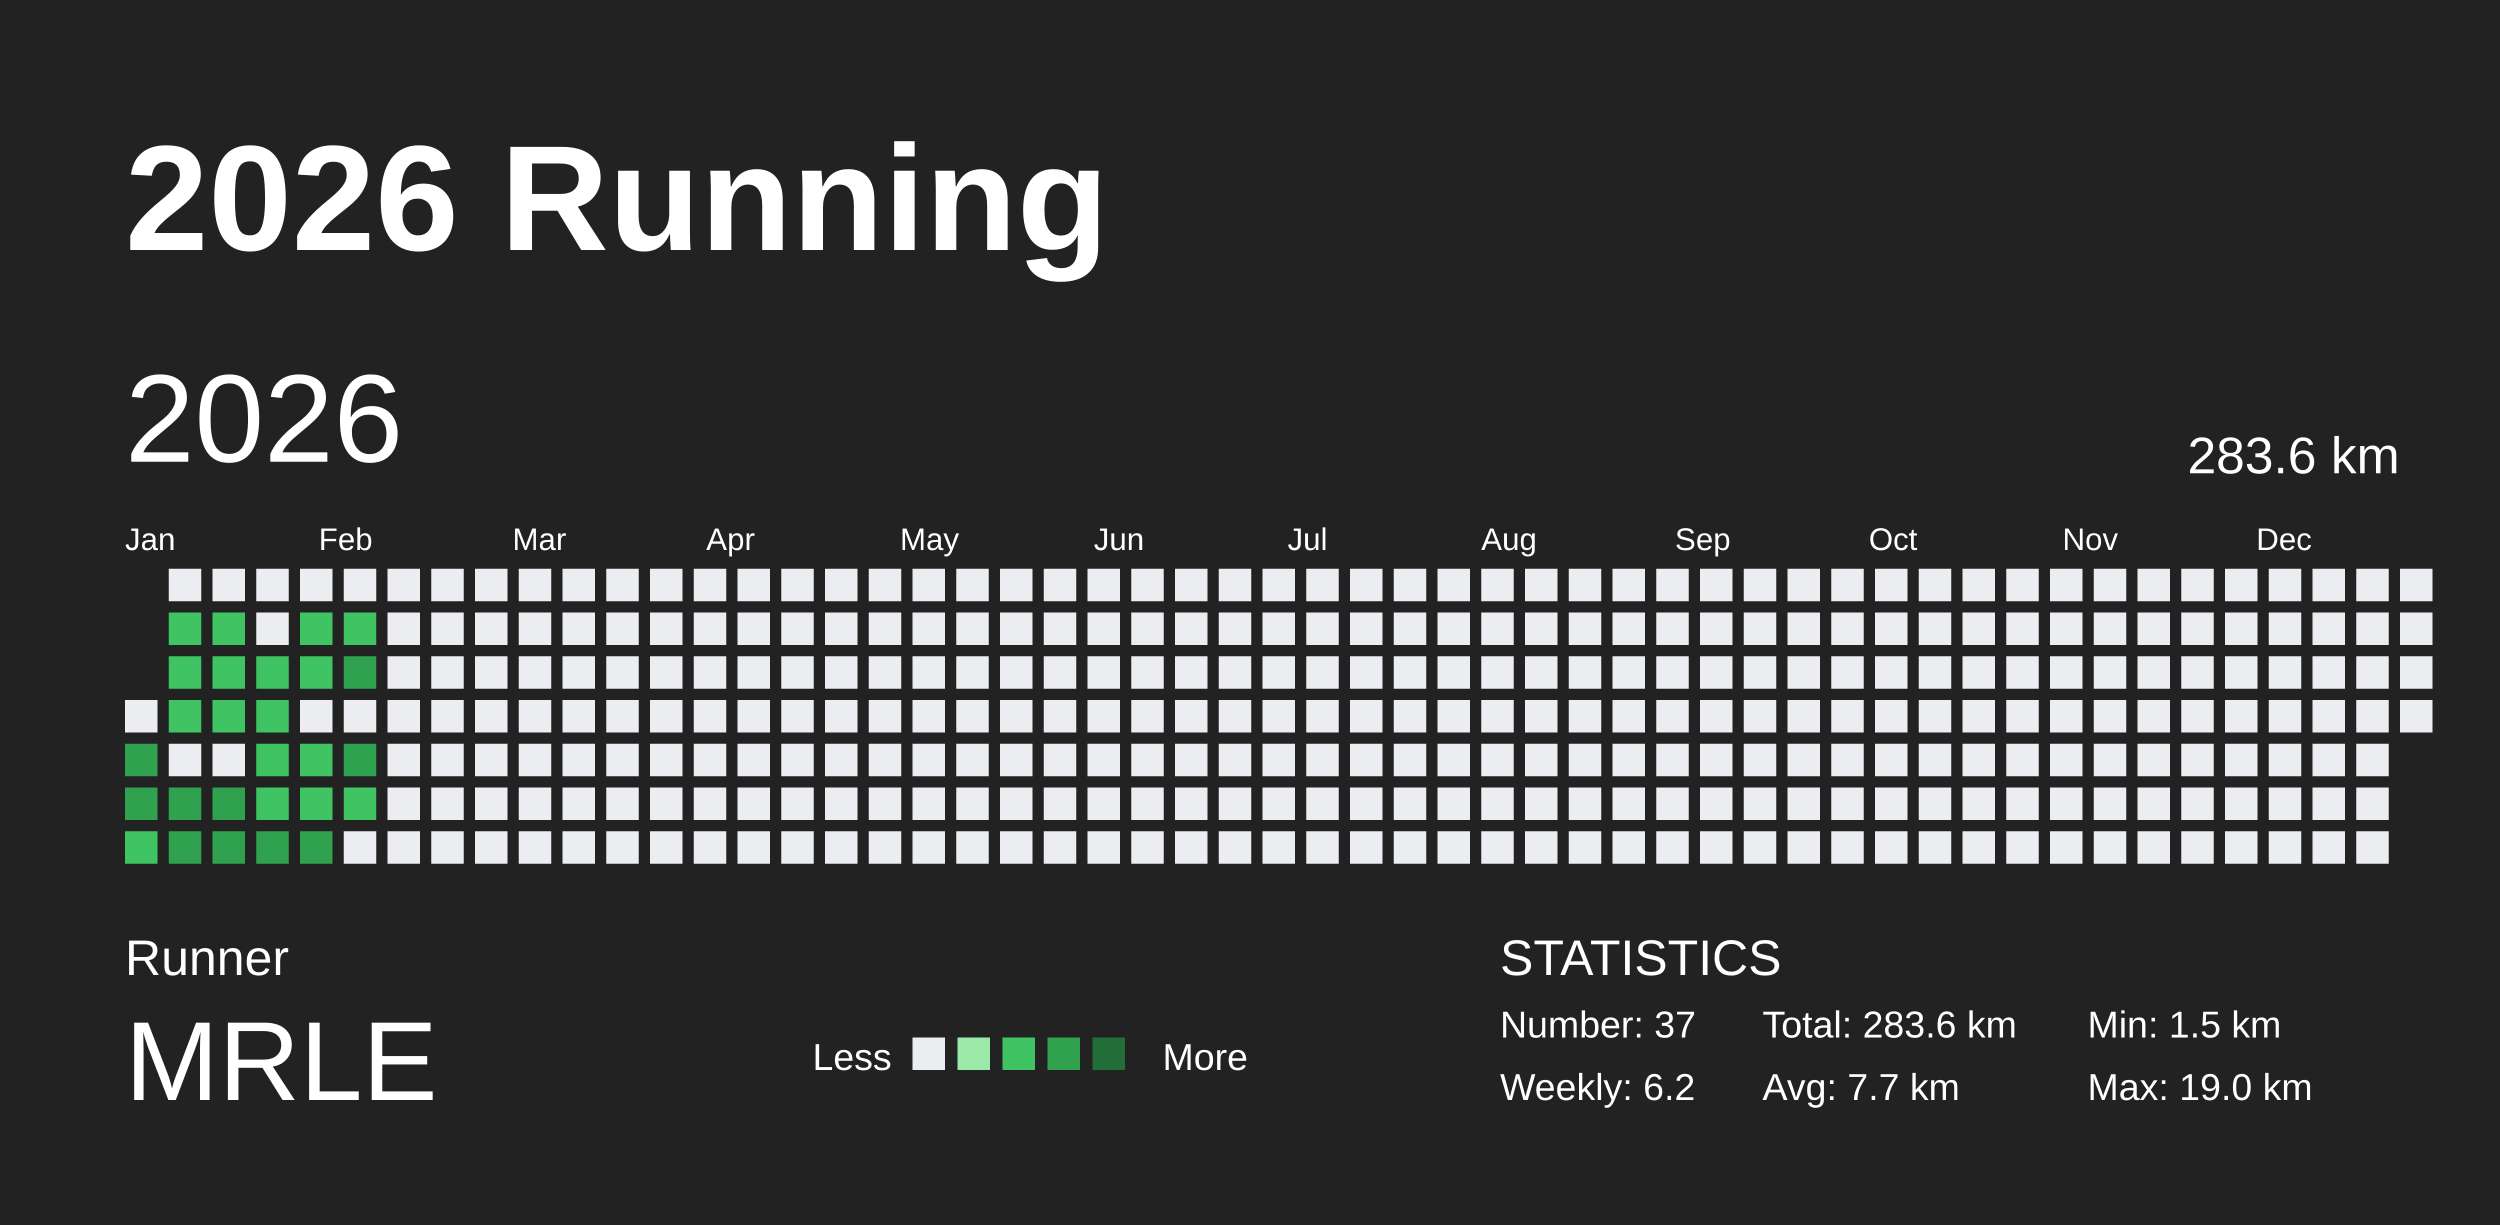
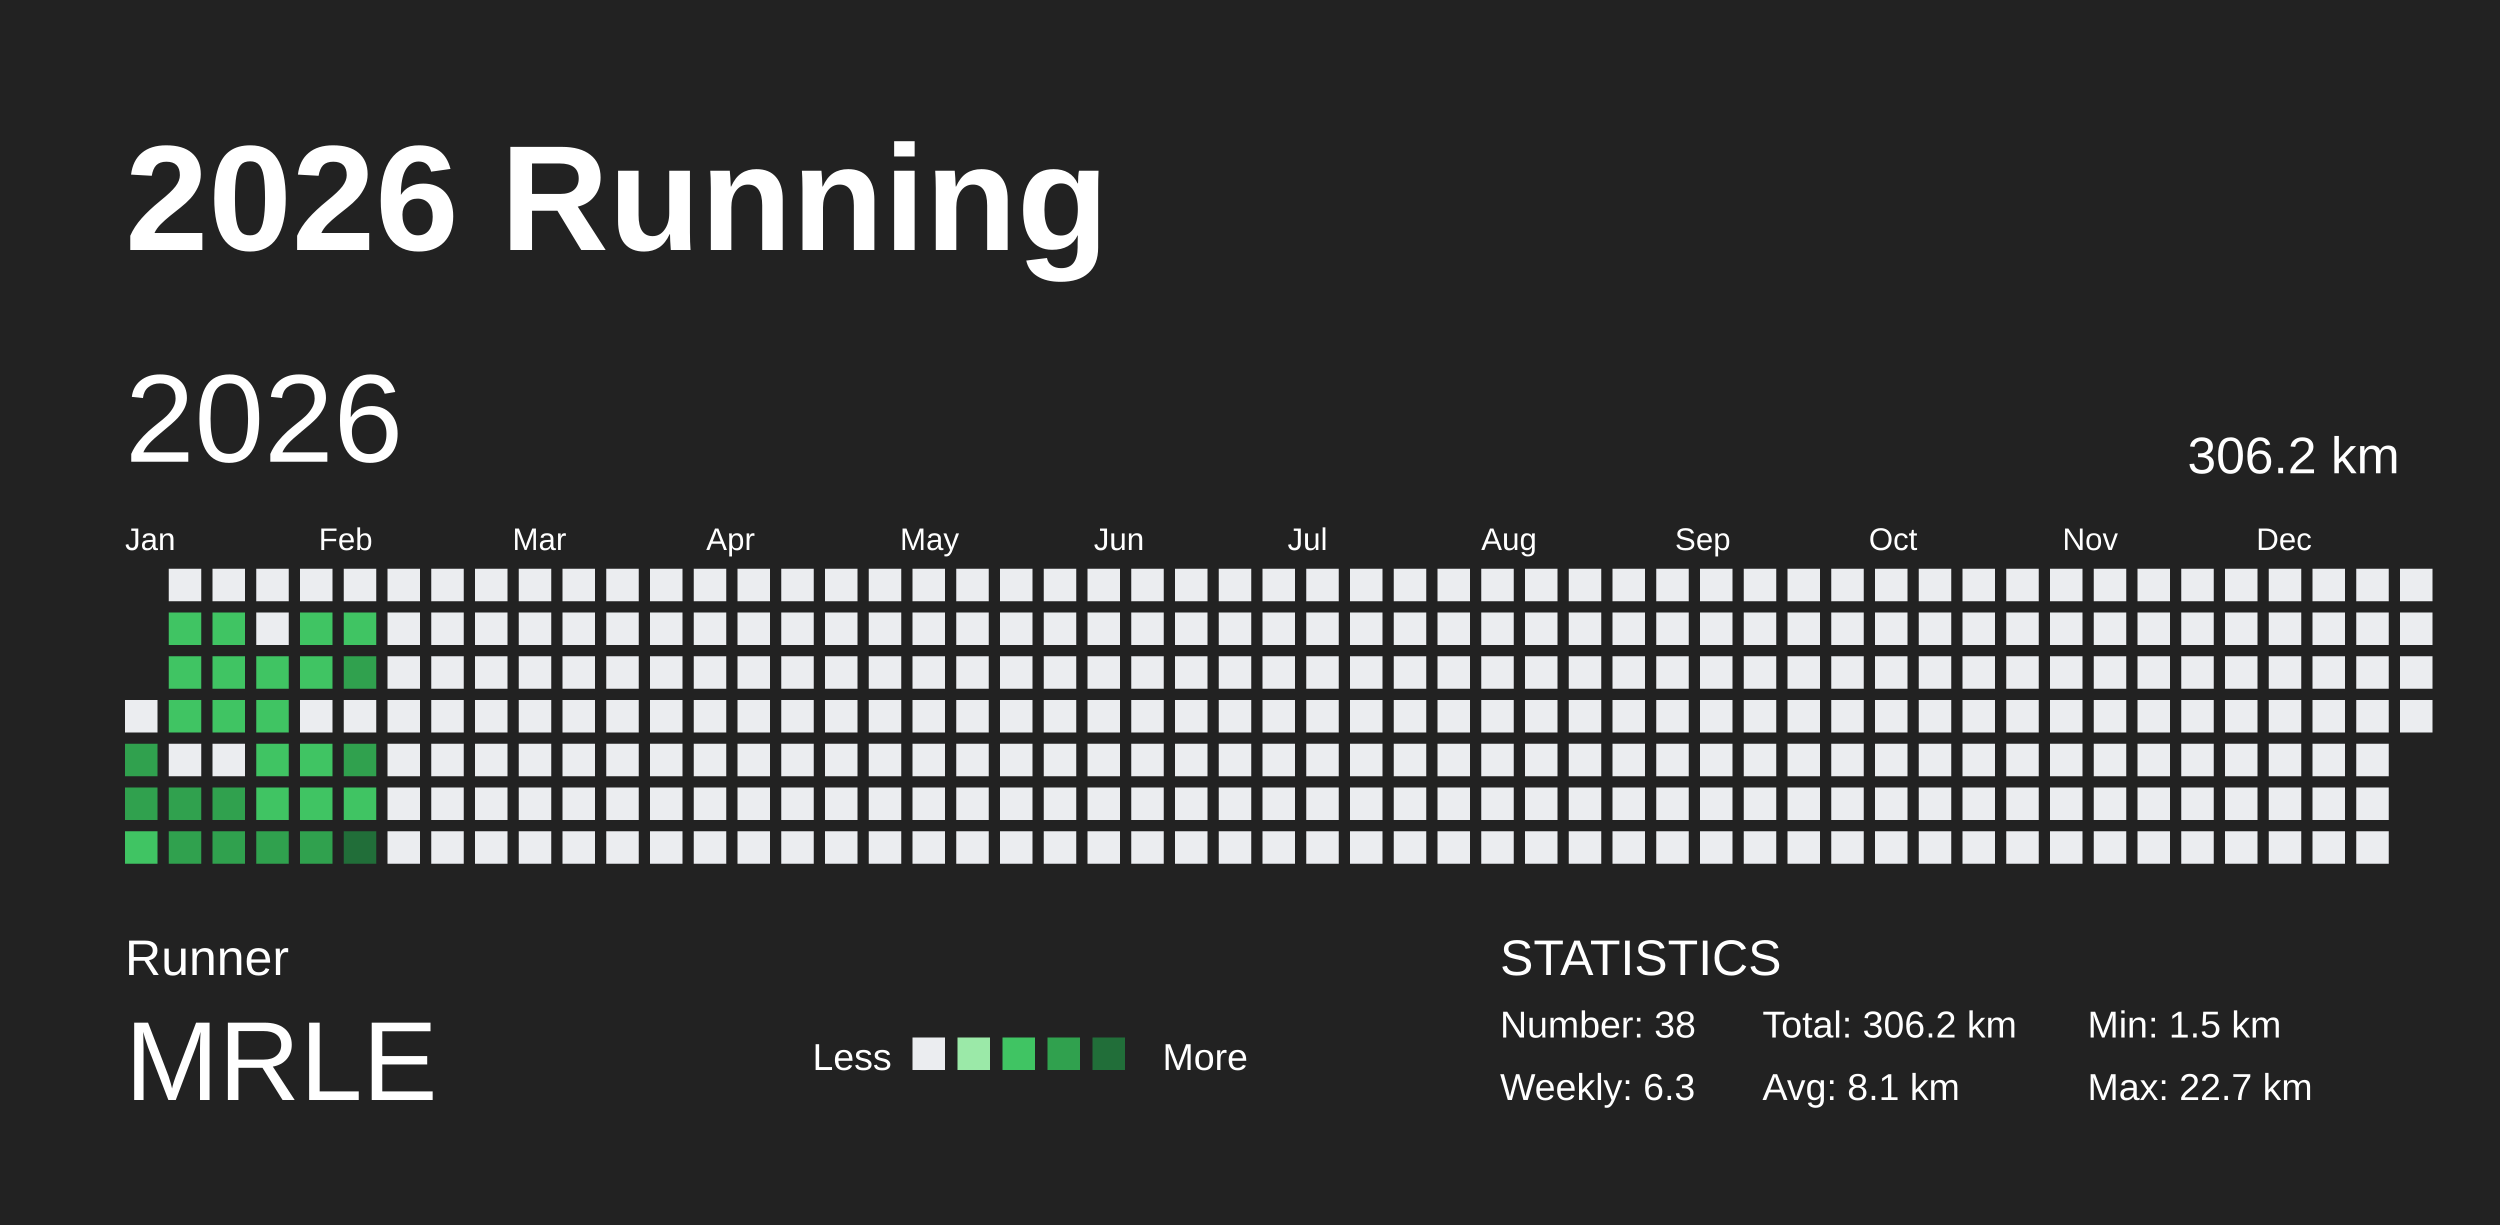
<svg xmlns="http://www.w3.org/2000/svg" baseProfile="full" height="98mm" version="1.1" viewBox="0,0,200,98" width="200mm">
  <defs />
  <rect fill="#222222" height="98" width="200" x="0" y="0" />
  <text fill="#FFFFFF" style="font-size:12px; font-family:Arial; font-weight:bold;" x="10" y="20">2026 Running</text>
  <text fill="#FFFFFF" style="font-size:4px; font-family:Arial" x="10" y="78">Runner</text>
  <text fill="#FFFFFF" style="font-size:9px; font-family:Arial" x="10" y="88">MRLE</text>
  <text fill="#FFFFFF" style="font-size:3px; font-family:Arial" x="65" y="85.6">Less</text>
  <rect fill="#ebedf0" height="2.6" width="2.6" x="73" y="83" />
  <rect fill="#9be9a8" height="2.6" width="2.6" x="76.6" y="83" />
  <rect fill="#40c463" height="2.6" width="2.6" x="80.2" y="83" />
  <rect fill="#30a14e" height="2.6" width="2.6" x="83.8" y="83" />
  <rect fill="#216e39" height="2.6" width="2.6" x="87.4" y="83" />
  <text fill="#FFFFFF" style="font-size:3px; font-family:Arial" x="93" y="85.6">More</text>
  <text fill="#FFFFFF" style="font-size:4px; font-family:Arial" x="120" y="78">STATISTICS</text>
-   <text fill="#FFFFFF" style="font-size:3px; font-family:Arial" x="120" y="83">Number: 37</text>
-   <text fill="#FFFFFF" style="font-size:3px; font-family:Arial" x="120" y="88">Weekly: 6.2</text>
-   <text fill="#FFFFFF" style="font-size:3px; font-family:Arial" x="141" y="83">Total: 283.6 km</text>
-   <text fill="#FFFFFF" style="font-size:3px; font-family:Arial" x="141" y="88">Avg: 7.7 km</text>
+   <text fill="#FFFFFF" style="font-size:3px; font-family:Arial" x="120" y="83">Number: 38</text>
+   <text fill="#FFFFFF" style="font-size:3px; font-family:Arial" x="120" y="88">Weekly: 6.3</text>
+   <text fill="#FFFFFF" style="font-size:3px; font-family:Arial" x="141" y="83">Total: 306.2 km</text>
+   <text fill="#FFFFFF" style="font-size:3px; font-family:Arial" x="141" y="88">Avg: 8.1 km</text>
  <text fill="#FFFFFF" style="font-size:3px; font-family:Arial" x="167" y="83">Min: 1.5 km</text>
-   <text fill="#FFFFFF" style="font-size:3px; font-family:Arial" x="167" y="88">Max: 19.0 km</text>
+   <text fill="#FFFFFF" style="font-size:3px; font-family:Arial" x="167" y="88">Max: 22.7 km</text>
  <text dominant-baseline="hanging" fill="#FFFFFF" style="font-size:10.0px; font-family:Arial;" x="10" y="30">2026</text>
-   <text dominant-baseline="hanging" fill="#FFFFFF" style="font-size:4.125px; font-family:Arial;" x="175" y="35">283.6 km</text>
+   <text dominant-baseline="hanging" fill="#FFFFFF" style="font-size:4.125px; font-family:Arial;" x="175" y="35">306.2 km</text>
  <text fill="#FFFFFF" style="font-size:2.5px; font-family:Arial" x="10.0" y="44">Jan</text>
  <text fill="#FFFFFF" style="font-size:2.5px; font-family:Arial" x="25.5" y="44">Feb</text>
  <text fill="#FFFFFF" style="font-size:2.5px; font-family:Arial" x="41.0" y="44">Mar</text>
  <text fill="#FFFFFF" style="font-size:2.5px; font-family:Arial" x="56.5" y="44">Apr</text>
  <text fill="#FFFFFF" style="font-size:2.5px; font-family:Arial" x="72.0" y="44">May</text>
  <text fill="#FFFFFF" style="font-size:2.5px; font-family:Arial" x="87.5" y="44">Jun</text>
  <text fill="#FFFFFF" style="font-size:2.5px; font-family:Arial" x="103.0" y="44">Jul</text>
  <text fill="#FFFFFF" style="font-size:2.5px; font-family:Arial" x="118.5" y="44">Aug</text>
  <text fill="#FFFFFF" style="font-size:2.5px; font-family:Arial" x="134.0" y="44">Sep</text>
  <text fill="#FFFFFF" style="font-size:2.5px; font-family:Arial" x="149.5" y="44">Oct</text>
  <text fill="#FFFFFF" style="font-size:2.5px; font-family:Arial" x="165.0" y="44">Nov</text>
  <text fill="#FFFFFF" style="font-size:2.5px; font-family:Arial" x="180.5" y="44">Dec</text>
  <rect fill="#ebedf0" height="2.6" width="2.6" x="10.0" y="56.0" />
  <rect fill="#30a14e" height="2.6" width="2.6" x="10.0" y="59.5" />
  <rect fill="#30a14e" height="2.6" width="2.6" x="10.0" y="63.0" />
  <rect fill="#40c463" height="2.6" width="2.6" x="10.0" y="66.5" />
  <rect fill="#ebedf0" height="2.6" width="2.6" x="13.5" y="45.5" />
  <rect fill="#40c463" height="2.6" width="2.6" x="13.5" y="49.0" />
  <rect fill="#40c463" height="2.6" width="2.6" x="13.5" y="52.5" />
  <rect fill="#40c463" height="2.6" width="2.6" x="13.5" y="56.0" />
  <rect fill="#ebedf0" height="2.6" width="2.6" x="13.5" y="59.5" />
  <rect fill="#30a14e" height="2.6" width="2.6" x="13.5" y="63.0" />
  <rect fill="#30a14e" height="2.6" width="2.6" x="13.5" y="66.5" />
  <rect fill="#ebedf0" height="2.6" width="2.6" x="17.0" y="45.5" />
  <rect fill="#40c463" height="2.6" width="2.6" x="17.0" y="49.0" />
  <rect fill="#40c463" height="2.6" width="2.6" x="17.0" y="52.5" />
  <rect fill="#40c463" height="2.6" width="2.6" x="17.0" y="56.0" />
  <rect fill="#ebedf0" height="2.6" width="2.6" x="17.0" y="59.5" />
  <rect fill="#30a14e" height="2.6" width="2.6" x="17.0" y="63.0" />
  <rect fill="#30a14e" height="2.6" width="2.6" x="17.0" y="66.5" />
  <rect fill="#ebedf0" height="2.6" width="2.6" x="20.5" y="45.5" />
  <rect fill="#ebedf0" height="2.6" width="2.6" x="20.5" y="49.0" />
  <rect fill="#40c463" height="2.6" width="2.6" x="20.5" y="52.5" />
  <rect fill="#40c463" height="2.6" width="2.6" x="20.5" y="56.0" />
  <rect fill="#40c463" height="2.6" width="2.6" x="20.5" y="59.5" />
  <rect fill="#40c463" height="2.6" width="2.6" x="20.5" y="63.0" />
  <rect fill="#30a14e" height="2.6" width="2.6" x="20.5" y="66.5" />
  <rect fill="#ebedf0" height="2.6" width="2.6" x="24.0" y="45.5" />
  <rect fill="#40c463" height="2.6" width="2.6" x="24.0" y="49.0" />
  <rect fill="#40c463" height="2.6" width="2.6" x="24.0" y="52.5" />
  <rect fill="#ebedf0" height="2.6" width="2.6" x="24.0" y="56.0" />
  <rect fill="#40c463" height="2.6" width="2.6" x="24.0" y="59.5" />
  <rect fill="#40c463" height="2.6" width="2.6" x="24.0" y="63.0" />
  <rect fill="#30a14e" height="2.6" width="2.6" x="24.0" y="66.5" />
  <rect fill="#ebedf0" height="2.6" width="2.6" x="27.5" y="45.5" />
  <rect fill="#40c463" height="2.6" width="2.6" x="27.5" y="49.0" />
  <rect fill="#30a14e" height="2.6" width="2.6" x="27.5" y="52.5" />
  <rect fill="#ebedf0" height="2.6" width="2.6" x="27.5" y="56.0" />
  <rect fill="#30a14e" height="2.6" width="2.6" x="27.5" y="59.5" />
  <rect fill="#40c463" height="2.6" width="2.6" x="27.5" y="63.0" />
-   <rect fill="#ebedf0" height="2.6" width="2.6" x="27.5" y="66.5" />
+   <rect fill="#216e39" height="2.6" width="2.6" x="27.5" y="66.5" />
  <rect fill="#ebedf0" height="2.6" width="2.6" x="31.0" y="45.5" />
  <rect fill="#ebedf0" height="2.6" width="2.6" x="31.0" y="49.0" />
  <rect fill="#ebedf0" height="2.6" width="2.6" x="31.0" y="52.5" />
  <rect fill="#ebedf0" height="2.6" width="2.6" x="31.0" y="56.0" />
  <rect fill="#ebedf0" height="2.6" width="2.6" x="31.0" y="59.5" />
  <rect fill="#ebedf0" height="2.6" width="2.6" x="31.0" y="63.0" />
  <rect fill="#ebedf0" height="2.6" width="2.6" x="31.0" y="66.5" />
  <rect fill="#ebedf0" height="2.6" width="2.6" x="34.5" y="45.5" />
  <rect fill="#ebedf0" height="2.6" width="2.6" x="34.5" y="49.0" />
  <rect fill="#ebedf0" height="2.6" width="2.6" x="34.5" y="52.5" />
  <rect fill="#ebedf0" height="2.6" width="2.6" x="34.5" y="56.0" />
  <rect fill="#ebedf0" height="2.6" width="2.6" x="34.5" y="59.5" />
  <rect fill="#ebedf0" height="2.6" width="2.6" x="34.5" y="63.0" />
  <rect fill="#ebedf0" height="2.6" width="2.6" x="34.5" y="66.5" />
  <rect fill="#ebedf0" height="2.6" width="2.6" x="38.0" y="45.5" />
  <rect fill="#ebedf0" height="2.6" width="2.6" x="38.0" y="49.0" />
  <rect fill="#ebedf0" height="2.6" width="2.6" x="38.0" y="52.5" />
  <rect fill="#ebedf0" height="2.6" width="2.6" x="38.0" y="56.0" />
  <rect fill="#ebedf0" height="2.6" width="2.6" x="38.0" y="59.5" />
  <rect fill="#ebedf0" height="2.6" width="2.6" x="38.0" y="63.0" />
  <rect fill="#ebedf0" height="2.6" width="2.6" x="38.0" y="66.5" />
  <rect fill="#ebedf0" height="2.6" width="2.6" x="41.5" y="45.5" />
  <rect fill="#ebedf0" height="2.6" width="2.6" x="41.5" y="49.0" />
  <rect fill="#ebedf0" height="2.6" width="2.6" x="41.5" y="52.5" />
  <rect fill="#ebedf0" height="2.6" width="2.6" x="41.5" y="56.0" />
  <rect fill="#ebedf0" height="2.6" width="2.6" x="41.5" y="59.5" />
  <rect fill="#ebedf0" height="2.6" width="2.6" x="41.5" y="63.0" />
  <rect fill="#ebedf0" height="2.6" width="2.6" x="41.5" y="66.5" />
  <rect fill="#ebedf0" height="2.6" width="2.6" x="45.0" y="45.5" />
  <rect fill="#ebedf0" height="2.6" width="2.6" x="45.0" y="49.0" />
  <rect fill="#ebedf0" height="2.6" width="2.6" x="45.0" y="52.5" />
  <rect fill="#ebedf0" height="2.6" width="2.6" x="45.0" y="56.0" />
  <rect fill="#ebedf0" height="2.6" width="2.6" x="45.0" y="59.5" />
  <rect fill="#ebedf0" height="2.6" width="2.6" x="45.0" y="63.0" />
  <rect fill="#ebedf0" height="2.6" width="2.6" x="45.0" y="66.5" />
  <rect fill="#ebedf0" height="2.6" width="2.6" x="48.5" y="45.5" />
  <rect fill="#ebedf0" height="2.6" width="2.6" x="48.5" y="49.0" />
  <rect fill="#ebedf0" height="2.6" width="2.6" x="48.5" y="52.5" />
  <rect fill="#ebedf0" height="2.6" width="2.6" x="48.5" y="56.0" />
  <rect fill="#ebedf0" height="2.6" width="2.6" x="48.5" y="59.5" />
  <rect fill="#ebedf0" height="2.6" width="2.6" x="48.5" y="63.0" />
  <rect fill="#ebedf0" height="2.6" width="2.6" x="48.5" y="66.5" />
  <rect fill="#ebedf0" height="2.6" width="2.6" x="52.0" y="45.5" />
  <rect fill="#ebedf0" height="2.6" width="2.6" x="52.0" y="49.0" />
  <rect fill="#ebedf0" height="2.6" width="2.6" x="52.0" y="52.5" />
  <rect fill="#ebedf0" height="2.6" width="2.6" x="52.0" y="56.0" />
  <rect fill="#ebedf0" height="2.6" width="2.6" x="52.0" y="59.5" />
  <rect fill="#ebedf0" height="2.6" width="2.6" x="52.0" y="63.0" />
  <rect fill="#ebedf0" height="2.6" width="2.6" x="52.0" y="66.5" />
  <rect fill="#ebedf0" height="2.6" width="2.6" x="55.5" y="45.5" />
  <rect fill="#ebedf0" height="2.6" width="2.6" x="55.5" y="49.0" />
  <rect fill="#ebedf0" height="2.6" width="2.6" x="55.5" y="52.5" />
  <rect fill="#ebedf0" height="2.6" width="2.6" x="55.5" y="56.0" />
  <rect fill="#ebedf0" height="2.6" width="2.6" x="55.5" y="59.5" />
  <rect fill="#ebedf0" height="2.6" width="2.6" x="55.5" y="63.0" />
  <rect fill="#ebedf0" height="2.6" width="2.6" x="55.5" y="66.5" />
  <rect fill="#ebedf0" height="2.6" width="2.6" x="59.0" y="45.5" />
  <rect fill="#ebedf0" height="2.6" width="2.6" x="59.0" y="49.0" />
  <rect fill="#ebedf0" height="2.6" width="2.6" x="59.0" y="52.5" />
  <rect fill="#ebedf0" height="2.6" width="2.6" x="59.0" y="56.0" />
  <rect fill="#ebedf0" height="2.6" width="2.6" x="59.0" y="59.5" />
  <rect fill="#ebedf0" height="2.6" width="2.6" x="59.0" y="63.0" />
  <rect fill="#ebedf0" height="2.6" width="2.6" x="59.0" y="66.5" />
  <rect fill="#ebedf0" height="2.6" width="2.6" x="62.5" y="45.5" />
  <rect fill="#ebedf0" height="2.6" width="2.6" x="62.5" y="49.0" />
  <rect fill="#ebedf0" height="2.6" width="2.6" x="62.5" y="52.5" />
  <rect fill="#ebedf0" height="2.6" width="2.6" x="62.5" y="56.0" />
  <rect fill="#ebedf0" height="2.6" width="2.6" x="62.5" y="59.5" />
  <rect fill="#ebedf0" height="2.6" width="2.6" x="62.5" y="63.0" />
  <rect fill="#ebedf0" height="2.6" width="2.6" x="62.5" y="66.5" />
  <rect fill="#ebedf0" height="2.6" width="2.6" x="66.0" y="45.5" />
  <rect fill="#ebedf0" height="2.6" width="2.6" x="66.0" y="49.0" />
  <rect fill="#ebedf0" height="2.6" width="2.6" x="66.0" y="52.5" />
  <rect fill="#ebedf0" height="2.6" width="2.6" x="66.0" y="56.0" />
  <rect fill="#ebedf0" height="2.6" width="2.6" x="66.0" y="59.5" />
  <rect fill="#ebedf0" height="2.6" width="2.6" x="66.0" y="63.0" />
  <rect fill="#ebedf0" height="2.6" width="2.6" x="66.0" y="66.5" />
  <rect fill="#ebedf0" height="2.6" width="2.6" x="69.5" y="45.5" />
  <rect fill="#ebedf0" height="2.6" width="2.6" x="69.5" y="49.0" />
  <rect fill="#ebedf0" height="2.6" width="2.6" x="69.5" y="52.5" />
  <rect fill="#ebedf0" height="2.6" width="2.6" x="69.5" y="56.0" />
  <rect fill="#ebedf0" height="2.6" width="2.6" x="69.5" y="59.5" />
  <rect fill="#ebedf0" height="2.6" width="2.6" x="69.5" y="63.0" />
  <rect fill="#ebedf0" height="2.6" width="2.6" x="69.5" y="66.5" />
  <rect fill="#ebedf0" height="2.6" width="2.6" x="73.0" y="45.5" />
  <rect fill="#ebedf0" height="2.6" width="2.6" x="73.0" y="49.0" />
  <rect fill="#ebedf0" height="2.6" width="2.6" x="73.0" y="52.5" />
  <rect fill="#ebedf0" height="2.6" width="2.6" x="73.0" y="56.0" />
  <rect fill="#ebedf0" height="2.6" width="2.6" x="73.0" y="59.5" />
  <rect fill="#ebedf0" height="2.6" width="2.6" x="73.0" y="63.0" />
  <rect fill="#ebedf0" height="2.6" width="2.6" x="73.0" y="66.5" />
  <rect fill="#ebedf0" height="2.6" width="2.6" x="76.5" y="45.5" />
  <rect fill="#ebedf0" height="2.6" width="2.6" x="76.5" y="49.0" />
  <rect fill="#ebedf0" height="2.6" width="2.6" x="76.5" y="52.5" />
  <rect fill="#ebedf0" height="2.6" width="2.6" x="76.5" y="56.0" />
  <rect fill="#ebedf0" height="2.6" width="2.6" x="76.5" y="59.5" />
  <rect fill="#ebedf0" height="2.6" width="2.6" x="76.5" y="63.0" />
  <rect fill="#ebedf0" height="2.6" width="2.6" x="76.5" y="66.5" />
  <rect fill="#ebedf0" height="2.6" width="2.6" x="80.0" y="45.5" />
  <rect fill="#ebedf0" height="2.6" width="2.6" x="80.0" y="49.0" />
  <rect fill="#ebedf0" height="2.6" width="2.6" x="80.0" y="52.5" />
  <rect fill="#ebedf0" height="2.6" width="2.6" x="80.0" y="56.0" />
  <rect fill="#ebedf0" height="2.6" width="2.6" x="80.0" y="59.5" />
  <rect fill="#ebedf0" height="2.6" width="2.6" x="80.0" y="63.0" />
  <rect fill="#ebedf0" height="2.6" width="2.6" x="80.0" y="66.5" />
  <rect fill="#ebedf0" height="2.6" width="2.6" x="83.5" y="45.5" />
  <rect fill="#ebedf0" height="2.6" width="2.6" x="83.5" y="49.0" />
  <rect fill="#ebedf0" height="2.6" width="2.6" x="83.5" y="52.5" />
  <rect fill="#ebedf0" height="2.6" width="2.6" x="83.5" y="56.0" />
  <rect fill="#ebedf0" height="2.6" width="2.6" x="83.5" y="59.5" />
  <rect fill="#ebedf0" height="2.6" width="2.6" x="83.5" y="63.0" />
  <rect fill="#ebedf0" height="2.6" width="2.6" x="83.5" y="66.5" />
  <rect fill="#ebedf0" height="2.6" width="2.6" x="87.0" y="45.5" />
  <rect fill="#ebedf0" height="2.6" width="2.6" x="87.0" y="49.0" />
  <rect fill="#ebedf0" height="2.6" width="2.6" x="87.0" y="52.5" />
  <rect fill="#ebedf0" height="2.6" width="2.6" x="87.0" y="56.0" />
  <rect fill="#ebedf0" height="2.6" width="2.6" x="87.0" y="59.5" />
  <rect fill="#ebedf0" height="2.6" width="2.6" x="87.0" y="63.0" />
  <rect fill="#ebedf0" height="2.6" width="2.6" x="87.0" y="66.5" />
  <rect fill="#ebedf0" height="2.6" width="2.6" x="90.5" y="45.5" />
  <rect fill="#ebedf0" height="2.6" width="2.6" x="90.5" y="49.0" />
  <rect fill="#ebedf0" height="2.6" width="2.6" x="90.5" y="52.5" />
  <rect fill="#ebedf0" height="2.6" width="2.6" x="90.5" y="56.0" />
  <rect fill="#ebedf0" height="2.6" width="2.6" x="90.5" y="59.5" />
  <rect fill="#ebedf0" height="2.6" width="2.6" x="90.5" y="63.0" />
  <rect fill="#ebedf0" height="2.6" width="2.6" x="90.5" y="66.5" />
  <rect fill="#ebedf0" height="2.6" width="2.6" x="94.0" y="45.5" />
  <rect fill="#ebedf0" height="2.6" width="2.6" x="94.0" y="49.0" />
  <rect fill="#ebedf0" height="2.6" width="2.6" x="94.0" y="52.5" />
  <rect fill="#ebedf0" height="2.6" width="2.6" x="94.0" y="56.0" />
  <rect fill="#ebedf0" height="2.6" width="2.6" x="94.0" y="59.5" />
  <rect fill="#ebedf0" height="2.6" width="2.6" x="94.0" y="63.0" />
  <rect fill="#ebedf0" height="2.6" width="2.6" x="94.0" y="66.5" />
  <rect fill="#ebedf0" height="2.6" width="2.6" x="97.5" y="45.5" />
  <rect fill="#ebedf0" height="2.6" width="2.6" x="97.5" y="49.0" />
  <rect fill="#ebedf0" height="2.6" width="2.6" x="97.5" y="52.5" />
  <rect fill="#ebedf0" height="2.6" width="2.6" x="97.5" y="56.0" />
  <rect fill="#ebedf0" height="2.6" width="2.6" x="97.5" y="59.5" />
  <rect fill="#ebedf0" height="2.6" width="2.6" x="97.5" y="63.0" />
  <rect fill="#ebedf0" height="2.6" width="2.6" x="97.5" y="66.5" />
  <rect fill="#ebedf0" height="2.6" width="2.6" x="101.0" y="45.5" />
  <rect fill="#ebedf0" height="2.6" width="2.6" x="101.0" y="49.0" />
  <rect fill="#ebedf0" height="2.6" width="2.6" x="101.0" y="52.5" />
  <rect fill="#ebedf0" height="2.6" width="2.6" x="101.0" y="56.0" />
  <rect fill="#ebedf0" height="2.6" width="2.6" x="101.0" y="59.5" />
  <rect fill="#ebedf0" height="2.6" width="2.6" x="101.0" y="63.0" />
  <rect fill="#ebedf0" height="2.6" width="2.6" x="101.0" y="66.5" />
  <rect fill="#ebedf0" height="2.6" width="2.6" x="104.5" y="45.5" />
  <rect fill="#ebedf0" height="2.6" width="2.6" x="104.5" y="49.0" />
  <rect fill="#ebedf0" height="2.6" width="2.6" x="104.5" y="52.5" />
  <rect fill="#ebedf0" height="2.6" width="2.6" x="104.5" y="56.0" />
  <rect fill="#ebedf0" height="2.6" width="2.6" x="104.5" y="59.5" />
  <rect fill="#ebedf0" height="2.6" width="2.6" x="104.5" y="63.0" />
  <rect fill="#ebedf0" height="2.6" width="2.6" x="104.5" y="66.5" />
  <rect fill="#ebedf0" height="2.6" width="2.6" x="108.0" y="45.5" />
  <rect fill="#ebedf0" height="2.6" width="2.6" x="108.0" y="49.0" />
  <rect fill="#ebedf0" height="2.6" width="2.6" x="108.0" y="52.5" />
  <rect fill="#ebedf0" height="2.6" width="2.6" x="108.0" y="56.0" />
  <rect fill="#ebedf0" height="2.6" width="2.6" x="108.0" y="59.5" />
  <rect fill="#ebedf0" height="2.6" width="2.6" x="108.0" y="63.0" />
  <rect fill="#ebedf0" height="2.6" width="2.6" x="108.0" y="66.5" />
  <rect fill="#ebedf0" height="2.6" width="2.6" x="111.5" y="45.5" />
  <rect fill="#ebedf0" height="2.6" width="2.6" x="111.5" y="49.0" />
  <rect fill="#ebedf0" height="2.6" width="2.6" x="111.5" y="52.5" />
  <rect fill="#ebedf0" height="2.6" width="2.6" x="111.5" y="56.0" />
  <rect fill="#ebedf0" height="2.6" width="2.6" x="111.5" y="59.5" />
  <rect fill="#ebedf0" height="2.6" width="2.6" x="111.5" y="63.0" />
  <rect fill="#ebedf0" height="2.6" width="2.6" x="111.5" y="66.5" />
  <rect fill="#ebedf0" height="2.6" width="2.6" x="115.0" y="45.5" />
  <rect fill="#ebedf0" height="2.6" width="2.6" x="115.0" y="49.0" />
  <rect fill="#ebedf0" height="2.6" width="2.6" x="115.0" y="52.5" />
  <rect fill="#ebedf0" height="2.6" width="2.6" x="115.0" y="56.0" />
  <rect fill="#ebedf0" height="2.6" width="2.6" x="115.0" y="59.5" />
  <rect fill="#ebedf0" height="2.6" width="2.6" x="115.0" y="63.0" />
  <rect fill="#ebedf0" height="2.6" width="2.6" x="115.0" y="66.5" />
  <rect fill="#ebedf0" height="2.6" width="2.6" x="118.5" y="45.5" />
  <rect fill="#ebedf0" height="2.6" width="2.6" x="118.5" y="49.0" />
  <rect fill="#ebedf0" height="2.6" width="2.6" x="118.5" y="52.5" />
  <rect fill="#ebedf0" height="2.6" width="2.6" x="118.5" y="56.0" />
  <rect fill="#ebedf0" height="2.6" width="2.6" x="118.5" y="59.5" />
  <rect fill="#ebedf0" height="2.6" width="2.6" x="118.5" y="63.0" />
  <rect fill="#ebedf0" height="2.6" width="2.6" x="118.5" y="66.5" />
  <rect fill="#ebedf0" height="2.6" width="2.6" x="122.0" y="45.5" />
  <rect fill="#ebedf0" height="2.6" width="2.6" x="122.0" y="49.0" />
  <rect fill="#ebedf0" height="2.6" width="2.6" x="122.0" y="52.5" />
  <rect fill="#ebedf0" height="2.6" width="2.6" x="122.0" y="56.0" />
  <rect fill="#ebedf0" height="2.6" width="2.6" x="122.0" y="59.5" />
  <rect fill="#ebedf0" height="2.6" width="2.6" x="122.0" y="63.0" />
  <rect fill="#ebedf0" height="2.6" width="2.6" x="122.0" y="66.5" />
  <rect fill="#ebedf0" height="2.6" width="2.6" x="125.5" y="45.5" />
  <rect fill="#ebedf0" height="2.6" width="2.6" x="125.5" y="49.0" />
  <rect fill="#ebedf0" height="2.6" width="2.6" x="125.5" y="52.5" />
  <rect fill="#ebedf0" height="2.6" width="2.6" x="125.5" y="56.0" />
  <rect fill="#ebedf0" height="2.6" width="2.6" x="125.5" y="59.5" />
  <rect fill="#ebedf0" height="2.6" width="2.6" x="125.5" y="63.0" />
  <rect fill="#ebedf0" height="2.6" width="2.6" x="125.5" y="66.5" />
  <rect fill="#ebedf0" height="2.6" width="2.6" x="129.0" y="45.5" />
  <rect fill="#ebedf0" height="2.6" width="2.6" x="129.0" y="49.0" />
  <rect fill="#ebedf0" height="2.6" width="2.6" x="129.0" y="52.5" />
  <rect fill="#ebedf0" height="2.6" width="2.6" x="129.0" y="56.0" />
  <rect fill="#ebedf0" height="2.6" width="2.6" x="129.0" y="59.5" />
  <rect fill="#ebedf0" height="2.6" width="2.6" x="129.0" y="63.0" />
  <rect fill="#ebedf0" height="2.6" width="2.6" x="129.0" y="66.5" />
  <rect fill="#ebedf0" height="2.6" width="2.6" x="132.5" y="45.5" />
  <rect fill="#ebedf0" height="2.6" width="2.6" x="132.5" y="49.0" />
  <rect fill="#ebedf0" height="2.6" width="2.6" x="132.5" y="52.5" />
  <rect fill="#ebedf0" height="2.6" width="2.6" x="132.5" y="56.0" />
  <rect fill="#ebedf0" height="2.6" width="2.6" x="132.5" y="59.5" />
  <rect fill="#ebedf0" height="2.6" width="2.6" x="132.5" y="63.0" />
  <rect fill="#ebedf0" height="2.6" width="2.6" x="132.5" y="66.5" />
  <rect fill="#ebedf0" height="2.6" width="2.6" x="136.0" y="45.5" />
  <rect fill="#ebedf0" height="2.6" width="2.6" x="136.0" y="49.0" />
  <rect fill="#ebedf0" height="2.6" width="2.6" x="136.0" y="52.5" />
  <rect fill="#ebedf0" height="2.6" width="2.6" x="136.0" y="56.0" />
  <rect fill="#ebedf0" height="2.6" width="2.6" x="136.0" y="59.5" />
  <rect fill="#ebedf0" height="2.6" width="2.6" x="136.0" y="63.0" />
  <rect fill="#ebedf0" height="2.6" width="2.6" x="136.0" y="66.5" />
  <rect fill="#ebedf0" height="2.6" width="2.6" x="139.5" y="45.5" />
  <rect fill="#ebedf0" height="2.6" width="2.6" x="139.5" y="49.0" />
  <rect fill="#ebedf0" height="2.6" width="2.6" x="139.5" y="52.5" />
  <rect fill="#ebedf0" height="2.6" width="2.6" x="139.5" y="56.0" />
  <rect fill="#ebedf0" height="2.6" width="2.6" x="139.5" y="59.5" />
  <rect fill="#ebedf0" height="2.6" width="2.6" x="139.5" y="63.0" />
  <rect fill="#ebedf0" height="2.6" width="2.6" x="139.5" y="66.5" />
  <rect fill="#ebedf0" height="2.6" width="2.6" x="143.0" y="45.5" />
  <rect fill="#ebedf0" height="2.6" width="2.6" x="143.0" y="49.0" />
  <rect fill="#ebedf0" height="2.6" width="2.6" x="143.0" y="52.5" />
  <rect fill="#ebedf0" height="2.6" width="2.6" x="143.0" y="56.0" />
  <rect fill="#ebedf0" height="2.6" width="2.6" x="143.0" y="59.5" />
  <rect fill="#ebedf0" height="2.6" width="2.6" x="143.0" y="63.0" />
  <rect fill="#ebedf0" height="2.6" width="2.6" x="143.0" y="66.5" />
  <rect fill="#ebedf0" height="2.6" width="2.6" x="146.5" y="45.5" />
  <rect fill="#ebedf0" height="2.6" width="2.6" x="146.5" y="49.0" />
  <rect fill="#ebedf0" height="2.6" width="2.6" x="146.5" y="52.5" />
  <rect fill="#ebedf0" height="2.6" width="2.6" x="146.5" y="56.0" />
  <rect fill="#ebedf0" height="2.6" width="2.6" x="146.5" y="59.5" />
  <rect fill="#ebedf0" height="2.6" width="2.6" x="146.5" y="63.0" />
  <rect fill="#ebedf0" height="2.6" width="2.6" x="146.5" y="66.5" />
  <rect fill="#ebedf0" height="2.6" width="2.6" x="150.0" y="45.5" />
  <rect fill="#ebedf0" height="2.6" width="2.6" x="150.0" y="49.0" />
  <rect fill="#ebedf0" height="2.6" width="2.6" x="150.0" y="52.5" />
  <rect fill="#ebedf0" height="2.6" width="2.6" x="150.0" y="56.0" />
  <rect fill="#ebedf0" height="2.6" width="2.6" x="150.0" y="59.5" />
  <rect fill="#ebedf0" height="2.6" width="2.6" x="150.0" y="63.0" />
  <rect fill="#ebedf0" height="2.6" width="2.6" x="150.0" y="66.5" />
  <rect fill="#ebedf0" height="2.6" width="2.6" x="153.5" y="45.5" />
  <rect fill="#ebedf0" height="2.6" width="2.6" x="153.5" y="49.0" />
  <rect fill="#ebedf0" height="2.6" width="2.6" x="153.5" y="52.5" />
  <rect fill="#ebedf0" height="2.6" width="2.6" x="153.5" y="56.0" />
  <rect fill="#ebedf0" height="2.6" width="2.6" x="153.5" y="59.5" />
  <rect fill="#ebedf0" height="2.6" width="2.6" x="153.5" y="63.0" />
  <rect fill="#ebedf0" height="2.6" width="2.6" x="153.5" y="66.5" />
  <rect fill="#ebedf0" height="2.6" width="2.6" x="157.0" y="45.5" />
  <rect fill="#ebedf0" height="2.6" width="2.6" x="157.0" y="49.0" />
  <rect fill="#ebedf0" height="2.6" width="2.6" x="157.0" y="52.5" />
  <rect fill="#ebedf0" height="2.6" width="2.6" x="157.0" y="56.0" />
  <rect fill="#ebedf0" height="2.6" width="2.6" x="157.0" y="59.5" />
  <rect fill="#ebedf0" height="2.6" width="2.6" x="157.0" y="63.0" />
  <rect fill="#ebedf0" height="2.6" width="2.6" x="157.0" y="66.5" />
  <rect fill="#ebedf0" height="2.6" width="2.6" x="160.5" y="45.5" />
  <rect fill="#ebedf0" height="2.6" width="2.6" x="160.5" y="49.0" />
  <rect fill="#ebedf0" height="2.6" width="2.6" x="160.5" y="52.5" />
  <rect fill="#ebedf0" height="2.6" width="2.6" x="160.5" y="56.0" />
  <rect fill="#ebedf0" height="2.6" width="2.6" x="160.5" y="59.5" />
  <rect fill="#ebedf0" height="2.6" width="2.6" x="160.5" y="63.0" />
  <rect fill="#ebedf0" height="2.6" width="2.6" x="160.5" y="66.5" />
  <rect fill="#ebedf0" height="2.6" width="2.6" x="164.0" y="45.5" />
  <rect fill="#ebedf0" height="2.6" width="2.6" x="164.0" y="49.0" />
  <rect fill="#ebedf0" height="2.6" width="2.6" x="164.0" y="52.5" />
  <rect fill="#ebedf0" height="2.6" width="2.6" x="164.0" y="56.0" />
  <rect fill="#ebedf0" height="2.6" width="2.6" x="164.0" y="59.5" />
  <rect fill="#ebedf0" height="2.6" width="2.6" x="164.0" y="63.0" />
  <rect fill="#ebedf0" height="2.6" width="2.6" x="164.0" y="66.5" />
  <rect fill="#ebedf0" height="2.6" width="2.6" x="167.5" y="45.5" />
  <rect fill="#ebedf0" height="2.6" width="2.6" x="167.5" y="49.0" />
  <rect fill="#ebedf0" height="2.6" width="2.6" x="167.5" y="52.5" />
  <rect fill="#ebedf0" height="2.6" width="2.6" x="167.5" y="56.0" />
  <rect fill="#ebedf0" height="2.6" width="2.6" x="167.5" y="59.5" />
  <rect fill="#ebedf0" height="2.6" width="2.6" x="167.5" y="63.0" />
  <rect fill="#ebedf0" height="2.6" width="2.6" x="167.5" y="66.5" />
  <rect fill="#ebedf0" height="2.6" width="2.6" x="171.0" y="45.5" />
  <rect fill="#ebedf0" height="2.6" width="2.6" x="171.0" y="49.0" />
  <rect fill="#ebedf0" height="2.6" width="2.6" x="171.0" y="52.5" />
  <rect fill="#ebedf0" height="2.6" width="2.6" x="171.0" y="56.0" />
  <rect fill="#ebedf0" height="2.6" width="2.6" x="171.0" y="59.5" />
  <rect fill="#ebedf0" height="2.6" width="2.6" x="171.0" y="63.0" />
  <rect fill="#ebedf0" height="2.6" width="2.6" x="171.0" y="66.5" />
  <rect fill="#ebedf0" height="2.6" width="2.6" x="174.5" y="45.5" />
  <rect fill="#ebedf0" height="2.6" width="2.6" x="174.5" y="49.0" />
  <rect fill="#ebedf0" height="2.6" width="2.6" x="174.5" y="52.5" />
  <rect fill="#ebedf0" height="2.6" width="2.6" x="174.5" y="56.0" />
  <rect fill="#ebedf0" height="2.6" width="2.6" x="174.5" y="59.5" />
  <rect fill="#ebedf0" height="2.6" width="2.6" x="174.5" y="63.0" />
  <rect fill="#ebedf0" height="2.6" width="2.6" x="174.5" y="66.5" />
  <rect fill="#ebedf0" height="2.6" width="2.6" x="178.0" y="45.5" />
  <rect fill="#ebedf0" height="2.6" width="2.6" x="178.0" y="49.0" />
  <rect fill="#ebedf0" height="2.6" width="2.6" x="178.0" y="52.5" />
  <rect fill="#ebedf0" height="2.6" width="2.6" x="178.0" y="56.0" />
  <rect fill="#ebedf0" height="2.6" width="2.6" x="178.0" y="59.5" />
  <rect fill="#ebedf0" height="2.6" width="2.6" x="178.0" y="63.0" />
  <rect fill="#ebedf0" height="2.6" width="2.6" x="178.0" y="66.5" />
  <rect fill="#ebedf0" height="2.6" width="2.6" x="181.5" y="45.5" />
  <rect fill="#ebedf0" height="2.6" width="2.6" x="181.5" y="49.0" />
  <rect fill="#ebedf0" height="2.6" width="2.6" x="181.5" y="52.5" />
  <rect fill="#ebedf0" height="2.6" width="2.6" x="181.5" y="56.0" />
  <rect fill="#ebedf0" height="2.6" width="2.6" x="181.5" y="59.5" />
  <rect fill="#ebedf0" height="2.6" width="2.6" x="181.5" y="63.0" />
  <rect fill="#ebedf0" height="2.6" width="2.6" x="181.5" y="66.5" />
  <rect fill="#ebedf0" height="2.6" width="2.6" x="185.0" y="45.5" />
  <rect fill="#ebedf0" height="2.6" width="2.6" x="185.0" y="49.0" />
  <rect fill="#ebedf0" height="2.6" width="2.6" x="185.0" y="52.5" />
  <rect fill="#ebedf0" height="2.6" width="2.6" x="185.0" y="56.0" />
  <rect fill="#ebedf0" height="2.6" width="2.6" x="185.0" y="59.5" />
  <rect fill="#ebedf0" height="2.6" width="2.6" x="185.0" y="63.0" />
  <rect fill="#ebedf0" height="2.6" width="2.6" x="185.0" y="66.5" />
  <rect fill="#ebedf0" height="2.6" width="2.6" x="188.5" y="45.5" />
  <rect fill="#ebedf0" height="2.6" width="2.6" x="188.5" y="49.0" />
  <rect fill="#ebedf0" height="2.6" width="2.6" x="188.5" y="52.5" />
  <rect fill="#ebedf0" height="2.6" width="2.6" x="188.5" y="56.0" />
  <rect fill="#ebedf0" height="2.6" width="2.6" x="188.5" y="59.5" />
  <rect fill="#ebedf0" height="2.6" width="2.6" x="188.5" y="63.0" />
  <rect fill="#ebedf0" height="2.6" width="2.6" x="188.5" y="66.5" />
  <rect fill="#ebedf0" height="2.6" width="2.6" x="192.0" y="45.5" />
  <rect fill="#ebedf0" height="2.6" width="2.6" x="192.0" y="49.0" />
  <rect fill="#ebedf0" height="2.6" width="2.6" x="192.0" y="52.5" />
  <rect fill="#ebedf0" height="2.6" width="2.6" x="192.0" y="56.0" />
</svg>
